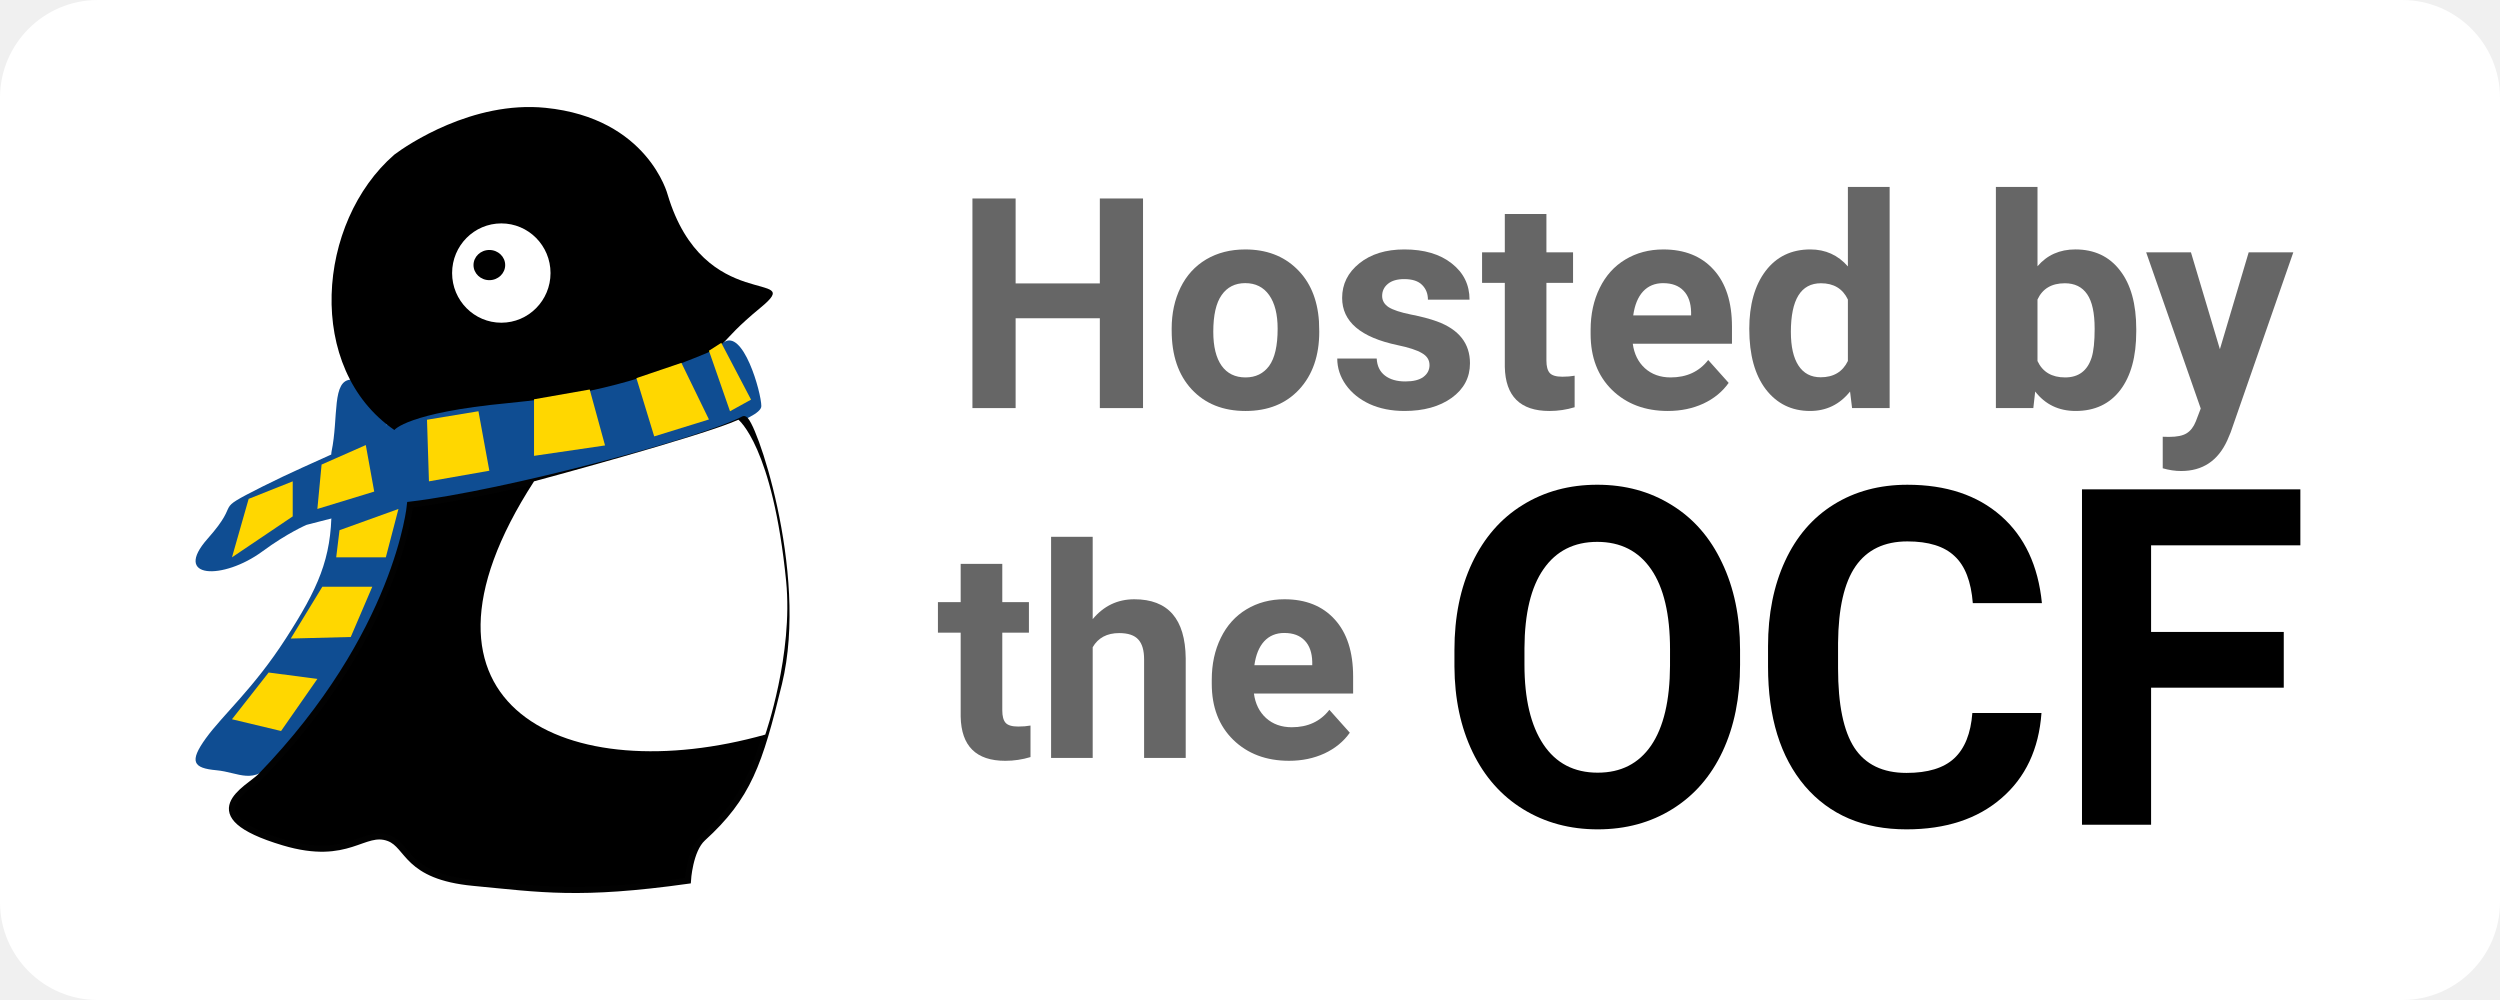
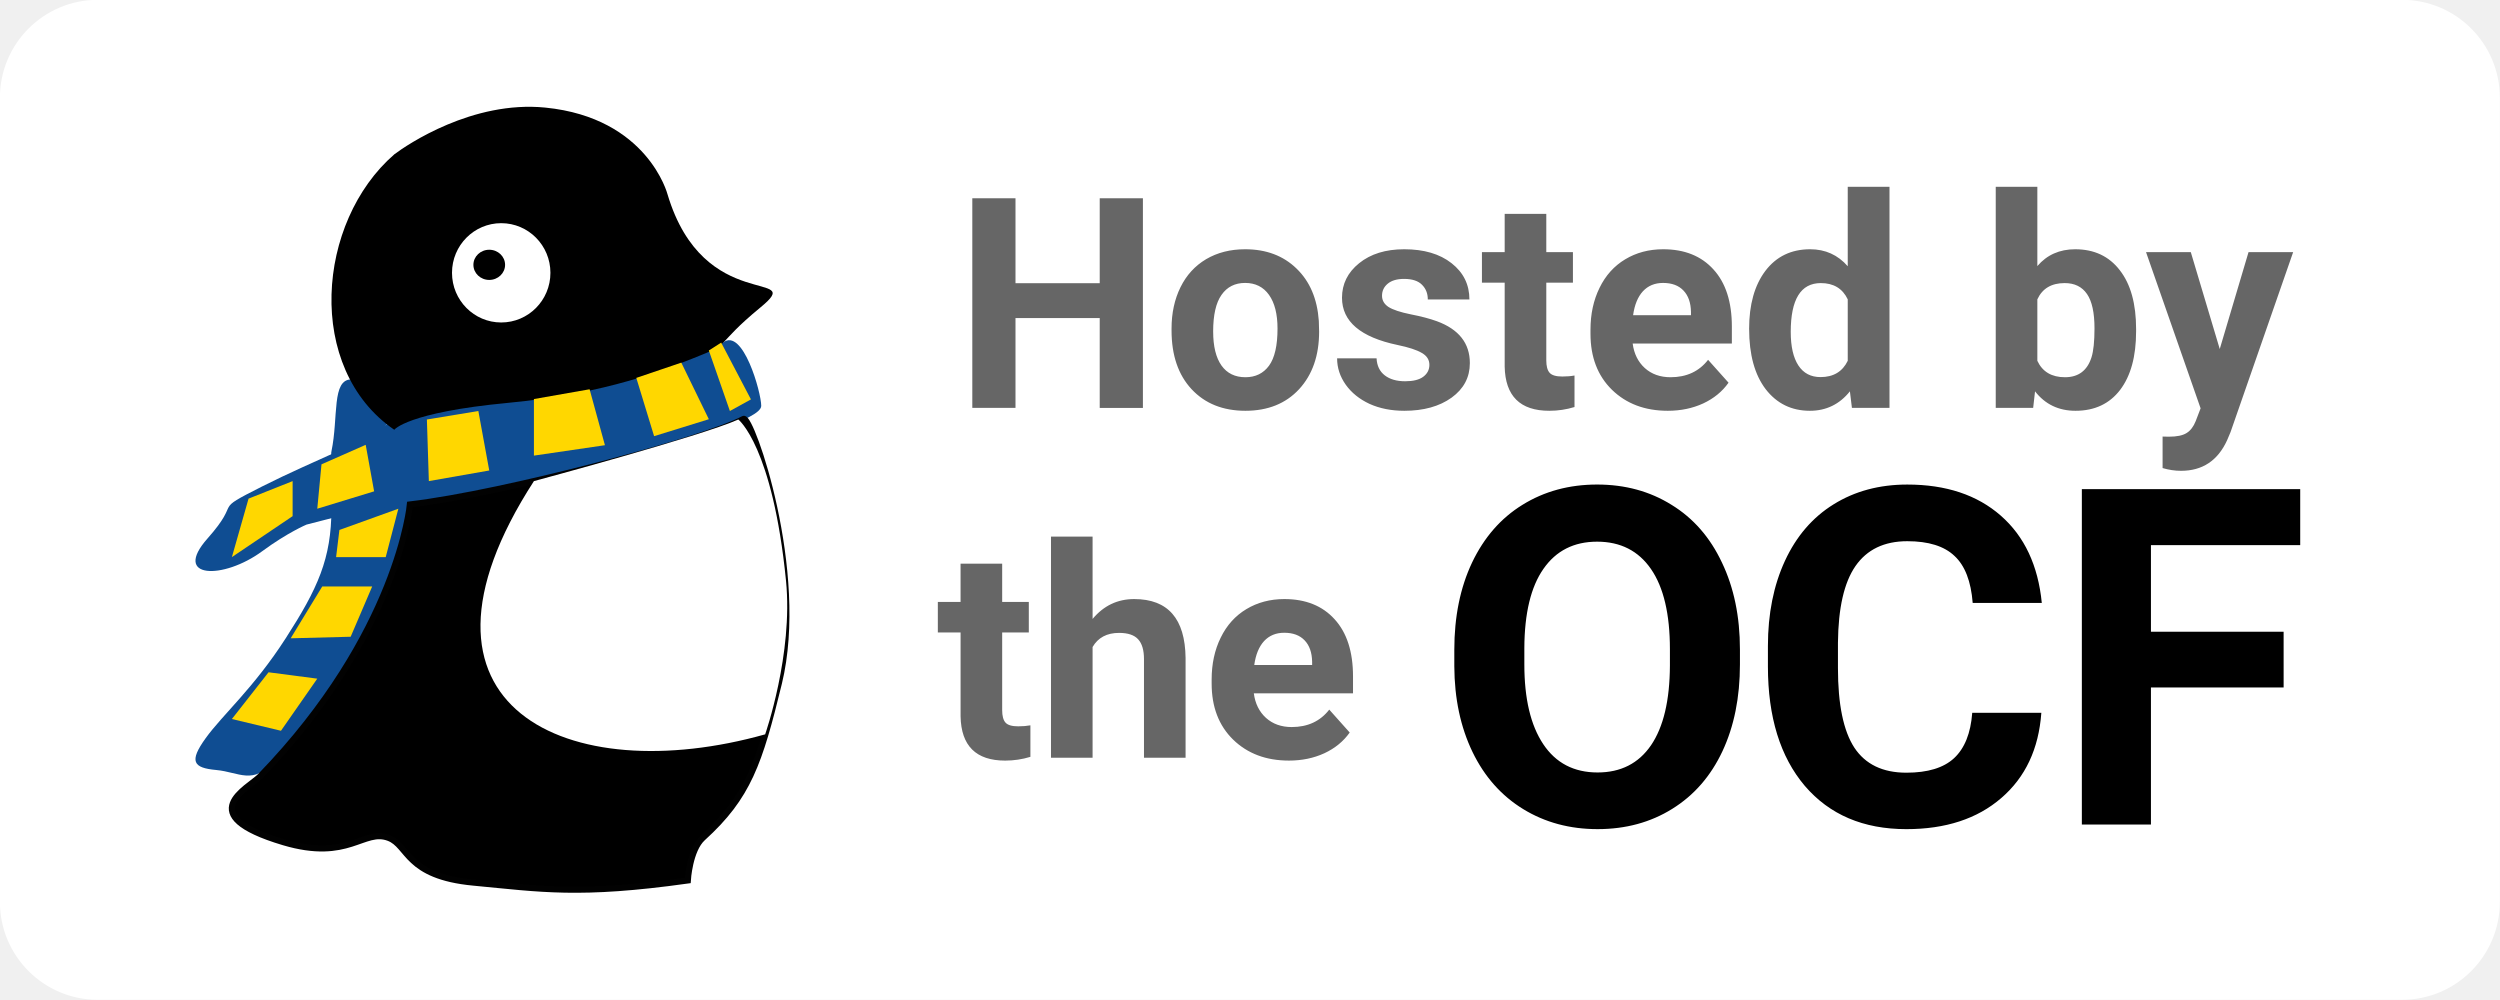
- <svg xmlns="http://www.w3.org/2000/svg" width="125" height="50" viewBox="0 0 33.073 13.229" version="1.1" id="svg8">
-   <defs id="defs2">
-     <clipPath id="clipPath3194">
-       <path id="path3196" d="M 0,792 H 612 V 0 H 0 Z" />
+ <svg xmlns="http://www.w3.org/2000/svg" width="125" height="50" viewBox="0 0 33.073 13.229">
+   <defs>
+     <clipPath id="a">
+       <path d="M0 792h612V0H0z" />
    </clipPath>
  </defs>
-   <g id="layer1" transform="translate(0,-283.7708)">
-     <g id="layer1-3" transform="matrix(0.184485,0,0,0.184485,-36.89388,218.8015)">
-       <rect style="fill:#ffffff;stroke-width:0.492" id="rect3883" width="179.272" height="71.709" x="199.983" y="352.166" ry="7.02" />
-       <g id="g3190" transform="matrix(0.4391153,0,0,-0.4391153,186.3007,627.5961)">
-         <g id="g3192" clip-path="url(#clipPath3194)">
-           <g style="fill:#0f4d92;fill-opacity:1" id="g3817">
-             <g style="fill:#0f4d92;fill-opacity:1" id="g3198" transform="translate(88.5767,565.2505)">
-               <path style="fill:#0f4d92;fill-opacity:1;fill-rule:nonzero;stroke:none" id="path3200" d="m 0,0 c -3.278,0 -2.101,-6.139 -3.278,-11.765 -0.628,-2.996 6.541,0.326 9.232,4.73 C 6.501,-6.137 0,0 0,0" />
-             </g>
-             <g style="fill:#0f4d92;fill-opacity:1" id="g3202" transform="translate(85.2983,544.126)">
-               <path style="fill:#0f4d92;fill-opacity:1;fill-rule:nonzero;stroke:none" id="path3204" d="m 0,0 c 0,-8.152 -2.216,-13 -7.468,-21.161 -5.252,-8.16 -10.313,-12.488 -13.064,-16.304 -2.751,-3.816 -2.062,-4.856 1.719,-5.203 3.781,-0.348 6.018,-2.557 9.535,1.501 3.517,4.059 13.62,16.75 16.793,24.689 3.173,7.939 4.271,11.968 5.301,17.171 C 13.846,5.897 -2.311,0 -2.311,0" />
-             </g>
-             <g style="fill:#0f4d92;fill-opacity:1" id="g3206" transform="translate(149.2495,571.2627)">
-               <path style="fill:#0f4d92;fill-opacity:1;fill-rule:nonzero;stroke:none" id="path3208" d="m 0,0 c 3.235,2.521 6.237,-8.13 6.237,-10.345 0,-2.214 -11.898,-5.426 -18.411,-7.261 -6.513,-1.835 -29.464,-8.027 -38.961,-8.837 -7.695,-0.657 -13.302,-2.414 -16.885,-3.287 0,0 -3.094,-1.302 -7.219,-4.337 -6.414,-4.719 -14.783,-4.509 -8.939,2.082 5.844,6.59 0.344,4.163 8.939,8.499 8.594,4.336 18.221,7.886 20.282,10.101 0,0 8.328,5.723 17.083,4.109 C -34.81,-9.841 -5.378,-4.191 0,0" />
-             </g>
-           </g>
-           <g id="g3226" transform="translate(155.3896,577.0244)">
-             <path style="fill:#000000;fill-opacity:1;fill-rule:nonzero;stroke:none" id="path3228" d="m 0,0 c 7.699,6.348 -9.283,-1.388 -15.205,18.443 0,0 -3.223,12.488 -19.946,14.165 -11.886,1.193 -22.605,-6.07 -24.668,-7.631 -12.729,-11.035 -14.616,-34.958 -0.009,-44.983 0,0 2.072,2.834 18.573,4.396 16.502,1.561 25.615,5.488 30.254,7.284 C -4.401,-5.77 -7.774,-6.409 0,0" />
-           </g>
-           <g id="g3230" transform="translate(121.062,582.6494)">
-             <path style="fill:#ffffff;fill-opacity:1;fill-rule:nonzero;stroke:none" id="path3232" d="m 0,0 c 0,-4.478 -3.598,-8.109 -8.036,-8.109 -4.438,0 -8.037,3.631 -8.037,8.109 0,4.479 3.599,8.109 8.037,8.109 C -3.598,8.109 0,4.479 0,0" />
-           </g>
-           <g id="g3234" transform="translate(113.6572,583.9551)">
-             <path style="fill:#000000;fill-opacity:1;fill-rule:nonzero;stroke:none" id="path3236" d="m 0,0 c 0,-1.362 -1.158,-2.466 -2.586,-2.466 -1.43,0 -2.587,1.104 -2.587,2.466 0,1.361 1.157,2.464 2.587,2.464 C -1.158,2.464 0,1.361 0,0" />
-           </g>
-           <g id="g3238" transform="translate(152.606,558.7939)">
-             <path style="fill:#000000;fill-opacity:1;fill-rule:nonzero;stroke:none" id="path3240" d="M 0,0 C 1.201,0.638 10.213,-24.85 5.765,-43.141 2.583,-56.227 0.752,-61.683 -6.672,-68.433 c -2.157,-1.961 -2.44,-6.942 -2.44,-6.942 -17.761,-2.487 -23.952,-1.388 -35.01,-0.347 -11.058,1.041 -10.536,6.033 -13.808,7.285 -4.131,1.581 -6.536,-3.87 -17.189,-0.694 -15.127,4.509 -5.72,8.804 -3.782,10.809 22.523,23.284 24.409,44.347 24.409,44.347 C -38.949,-12.14 -6.569,-3.49 0,0" />
-           </g>
-           <g id="g3242" transform="translate(152.606,558.7939)">
-             <path style="fill:none;stroke:#020202;stroke-width:1;stroke-linecap:butt;stroke-linejoin:miter;stroke-miterlimit:4;stroke-dasharray:none;stroke-opacity:1" id="path3244" d="M 0,0 C 1.201,0.638 10.213,-24.85 5.765,-43.141 2.583,-56.227 0.752,-61.683 -6.672,-68.433 c -2.157,-1.961 -2.44,-6.942 -2.44,-6.942 -17.761,-2.487 -23.952,-1.388 -35.01,-0.347 -11.058,1.041 -10.536,6.033 -13.808,7.285 -4.131,1.581 -6.536,-3.87 -17.189,-0.694 -15.127,4.509 -5.72,8.804 -3.782,10.809 22.523,23.284 24.409,44.347 24.409,44.347 C -38.949,-12.14 -6.569,-3.49 0,0 Z" />
-           </g>
-           <g id="g3266" transform="translate(118.3672,548.6357)">
-             <path style="fill:#ffffff;fill-opacity:1;fill-rule:nonzero;stroke:none" id="path3268" d="m 0,0 c -23.981,-37.053 5.699,-50.382 37.762,-41.356 0,0 4.588,13.131 3.408,25.051 C 38.989,5.724 33.378,10.06 33.378,10.06 27.317,7.34 0,0 0,0" />
-           </g>
-           <g style="fill:#ffd700;fill-opacity:1" id="g3825">
-             <g style="fill:#ffd700;fill-opacity:1" id="g3210" transform="translate(129.9634,554.499)">
-               <path style="fill:#ffd700;fill-opacity:1;fill-rule:nonzero;stroke:none" id="path3212" d="m 0,0 -11.596,-1.7 v 9.237 l 9.092,1.597 z" />
-             </g>
-             <g style="fill:#ffd700;fill-opacity:1" id="g3214" transform="translate(146.9312,558.7412)">
-               <path style="fill:#ffd700;fill-opacity:1;fill-rule:nonzero;stroke:none" id="path3216" d="m 0,0 -8.938,-2.766 -2.906,9.515 7.348,2.492 z" />
-             </g>
-             <g style="fill:#ffd700;fill-opacity:1" id="g3218" transform="translate(101.2075,548.6357)">
-               <path style="fill:#ffd700;fill-opacity:1;fill-rule:nonzero;stroke:none" id="path3220" d="M 0,0 9.863,1.734 8.083,11.448 -0.319,10.06 Z" />
-             </g>
-             <g style="fill:#ffd700;fill-opacity:1" id="g3222" transform="translate(153.8071,561.979)">
-               <path style="fill:#ffd700;fill-opacity:1;fill-rule:nonzero;stroke:none" id="path3224" d="m 0,0 -3.438,-1.896 -3.438,9.88 2.013,1.292 z" />
-             </g>
-             <g style="fill:#ffd700;fill-opacity:1" id="g3246" transform="translate(83.6748,551.3765)">
-               <path style="fill:#ffd700;fill-opacity:1;fill-rule:nonzero;stroke:none" id="path3248" d="M 0,0 7.219,3.185 8.595,-4.412 -0.688,-7.25 Z" />
-             </g>
-             <g style="fill:#ffd700;fill-opacity:1" id="g3250" transform="translate(94.1646,536.2236)">
-               <path style="fill:#ffd700;fill-opacity:1;fill-rule:nonzero;stroke:none" id="path3252" d="m 0,0 h -8.104 l 0.541,4.434 9.626,3.468 z" />
-             </g>
-             <g style="fill:#ffd700;fill-opacity:1" id="g3254" transform="translate(88.439,523.2188)">
-               <path style="fill:#ffd700;fill-opacity:1;fill-rule:nonzero;stroke:none" id="path3256" d="m 0,0 -9.798,-0.254 5.157,8.463 h 8.157 z" />
-             </g>
-             <g style="fill:#ffd700;fill-opacity:1" id="g3258" transform="translate(82.9873,516.374)">
-               <path style="fill:#ffd700;fill-opacity:1;fill-rule:nonzero;stroke:none" id="path3260" d="m 0,0 -7.959,1.041 -5.988,-7.632 8.018,-1.918 z" />
-             </g>
-             <g style="fill:#ffd700;fill-opacity:1" id="g3262" transform="translate(78.9614,542.9121)">
-               <path style="fill:#ffd700;fill-opacity:1;fill-rule:nonzero;stroke:none" id="path3264" d="M 0,0 -9.921,-6.688 -7.197,2.862 0,5.724 Z" />
-             </g>
-           </g>
-         </g>
+   <g transform="matrix(.18448 0 0 .18448 -36.894 -64.97)">
+     <rect width="179.272" height="71.709" x="199.983" y="352.166" ry="7.02" fill="#fff" stroke-width=".492" />
+     <g clip-path="url(#a)" transform="matrix(.43912 0 0 -.43912 186.3 627.596)">
+       <g fill="#0f4d92">
+         <path d="M88.577 565.25c-3.278 0-2.101-6.139-3.278-11.765-.628-2.996 6.54.326 9.232 4.73.547.898-5.954 7.035-5.954 7.035M85.298 544.126c0-8.152-2.216-13-7.468-21.161-5.252-8.16-10.313-12.488-13.064-16.304-2.75-3.816-2.062-4.856 1.72-5.203 3.78-.348 6.017-2.557 9.534 1.501 3.517 4.059 13.62 16.75 16.793 24.689s4.271 11.968 5.301 17.171c1.03 5.204-15.127-.693-15.127-.693" />
+         <path d="M149.25 571.263c3.235 2.52 6.237-8.13 6.237-10.345 0-2.214-11.898-5.426-18.411-7.261-6.513-1.835-29.464-8.027-38.961-8.837-7.695-.657-13.302-2.414-16.885-3.287 0 0-3.095-1.302-7.22-4.337-6.413-4.72-14.782-4.51-8.938 2.082 5.844 6.59.344 4.163 8.939 8.499 8.594 4.336 18.22 7.886 20.282 10.1 0 0 8.327 5.724 17.082 4.11 3.065-.565 32.497 5.085 37.875 9.276" />
      </g>
-       <g aria-label="Hosted by the OCF" style="font-style:normal;font-weight:normal;font-size:21.143px;line-height:0.75;font-family:sans-serif;letter-spacing:0px;word-spacing:0px;fill:#000000;fill-opacity:1;stroke:none;stroke-width:0.529" id="text3859">
-         <path d="m 281.948,381.429 h -3.097 v -6.442 h -6.039 v 6.442 h -3.097 v -15.031 h 3.097 v 6.091 h 6.039 v -6.091 h 3.097 z" style="font-style:normal;font-variant:normal;font-weight:bold;font-stretch:normal;line-height:0.75;font-family:Roboto;-inkscape-font-specification:Roboto;text-align:center;writing-mode:lr-tb;text-anchor:middle;fill:#666666;stroke-width:0.529" id="path4894" />
-         <path d="m 284.002,375.741 q 0,-1.662 0.64,-2.963 0.64,-1.301 1.838,-2.013 1.208,-0.712 2.798,-0.712 2.261,0 3.686,1.383 1.435,1.383 1.6,3.758 l 0.021,0.764 q 0,2.571 -1.435,4.129 -1.435,1.549 -3.851,1.549 -2.416,0 -3.861,-1.549 -1.435,-1.549 -1.435,-4.212 z m 2.984,0.217 q 0,1.59 0.599,2.436 0.599,0.836 1.714,0.836 1.084,0 1.693,-0.826 0.609,-0.836 0.609,-2.663 0,-1.559 -0.609,-2.416 -0.609,-0.857 -1.714,-0.857 -1.094,0 -1.693,0.857 -0.599,0.847 -0.599,2.633 z" style="font-style:normal;font-variant:normal;font-weight:bold;font-stretch:normal;line-height:0.75;font-family:Roboto;-inkscape-font-specification:Roboto;text-align:center;writing-mode:lr-tb;text-anchor:middle;fill:#666666;stroke-width:0.529" id="path4896" />
-         <path d="m 302.492,378.342 q 0,-0.547 -0.547,-0.857 -0.537,-0.32 -1.734,-0.568 -3.985,-0.836 -3.985,-3.386 0,-1.487 1.229,-2.478 1.239,-1.001 3.231,-1.001 2.127,0 3.396,1.001 1.28,1.001 1.28,2.602 h -2.984 q 0,-0.64 -0.413,-1.053 -0.413,-0.423 -1.29,-0.423 -0.754,0 -1.167,0.341 -0.413,0.341 -0.413,0.867 0,0.496 0.465,0.805 0.475,0.299 1.59,0.526 1.115,0.217 1.879,0.496 2.364,0.867 2.364,3.004 0,1.528 -1.311,2.478 -1.311,0.939 -3.386,0.939 -1.404,0 -2.498,-0.496 -1.084,-0.506 -1.703,-1.373 -0.619,-0.877 -0.619,-1.889 h 2.829 q 0.041,0.795 0.588,1.218 0.547,0.423 1.466,0.423 0.857,0 1.29,-0.32 0.444,-0.33 0.444,-0.857 z" style="font-style:normal;font-variant:normal;font-weight:bold;font-stretch:normal;line-height:0.75;font-family:Roboto;-inkscape-font-specification:Roboto;text-align:center;writing-mode:lr-tb;text-anchor:middle;fill:#666666;stroke-width:0.529" id="path4898" />
-         <path d="m 310.875,367.513 v 2.746 h 1.91 v 2.189 h -1.91 v 5.575 q 0,0.619 0.237,0.888 0.237,0.268 0.908,0.268 0.496,0 0.878,-0.072 v 2.261 q -0.878,0.268 -1.807,0.268 -3.138,0 -3.2,-3.169 v -6.019 h -1.631 v -2.189 h 1.631 v -2.746 z" style="font-style:normal;font-variant:normal;font-weight:bold;font-stretch:normal;line-height:0.75;font-family:Roboto;-inkscape-font-specification:Roboto;text-align:center;writing-mode:lr-tb;text-anchor:middle;fill:#666666;stroke-width:0.529" id="path4900" />
-         <path d="m 319.588,381.636 q -2.457,0 -4.006,-1.507 -1.538,-1.507 -1.538,-4.016 v -0.289 q 0,-1.683 0.65,-3.004 0.65,-1.332 1.838,-2.044 1.198,-0.723 2.725,-0.723 2.292,0 3.603,1.445 1.321,1.445 1.321,4.098 v 1.218 h -7.113 q 0.145,1.094 0.867,1.755 0.733,0.661 1.848,0.661 1.724,0 2.694,-1.249 l 1.466,1.641 q -0.671,0.95 -1.817,1.487 -1.146,0.526 -2.54,0.526 z m -0.341,-9.167 q -0.888,0 -1.445,0.599 -0.547,0.599 -0.702,1.714 h 4.15 v -0.237 q -0.021,-0.991 -0.537,-1.528 -0.516,-0.547 -1.466,-0.547 z" style="font-style:normal;font-variant:normal;font-weight:bold;font-stretch:normal;line-height:0.75;font-family:Roboto;-inkscape-font-specification:Roboto;text-align:center;writing-mode:lr-tb;text-anchor:middle;fill:#666666;stroke-width:0.529" id="path4902" />
-         <path d="m 325.421,375.761 q 0,-2.612 1.167,-4.16 1.177,-1.549 3.211,-1.549 1.631,0 2.694,1.218 v -5.699 h 2.994 v 15.857 h -2.694 l -0.145,-1.187 q -1.115,1.394 -2.87,1.394 -1.972,0 -3.169,-1.549 -1.187,-1.559 -1.187,-4.326 z m 2.984,0.217 q 0,1.569 0.547,2.405 0.547,0.836 1.59,0.836 1.383,0 1.951,-1.167 v -4.408 q -0.557,-1.167 -1.931,-1.167 -2.158,0 -2.158,3.5 z" style="font-style:normal;font-variant:normal;font-weight:bold;font-stretch:normal;line-height:0.75;font-family:Roboto;-inkscape-font-specification:Roboto;text-align:center;writing-mode:lr-tb;text-anchor:middle;fill:#666666;stroke-width:0.529" id="path4904" />
-         <path d="m 353.171,375.947 q 0,2.684 -1.146,4.191 -1.146,1.497 -3.2,1.497 -1.817,0 -2.901,-1.394 l -0.134,1.187 h -2.684 v -15.857 h 2.984 v 5.688 q 1.032,-1.208 2.715,-1.208 2.044,0 3.2,1.507 1.167,1.497 1.167,4.222 z m -2.984,-0.217 q 0,-1.693 -0.537,-2.467 -0.537,-0.785 -1.6,-0.785 -1.425,0 -1.961,1.167 v 4.408 q 0.547,1.177 1.982,1.177 1.445,0 1.9,-1.425 0.217,-0.681 0.217,-2.075 z" style="font-style:normal;font-variant:normal;font-weight:bold;font-stretch:normal;line-height:0.75;font-family:Roboto;-inkscape-font-specification:Roboto;text-align:center;writing-mode:lr-tb;text-anchor:middle;fill:#666666;stroke-width:0.529" id="path4906" />
-         <path d="m 359.169,377.207 2.065,-6.948 h 3.2 l -4.491,12.905 -0.248,0.588 q -1.001,2.189 -3.304,2.189 -0.65,0 -1.321,-0.196 v -2.261 l 0.454,0.01 q 0.847,0 1.259,-0.258 0.423,-0.258 0.661,-0.857 l 0.351,-0.919 -3.913,-11.201 h 3.211 z" style="font-style:normal;font-variant:normal;font-weight:bold;font-stretch:normal;line-height:0.75;font-family:Roboto;-inkscape-font-specification:Roboto;text-align:center;writing-mode:lr-tb;text-anchor:middle;fill:#666666;stroke-width:0.529" id="path4908" />
-         <path d="m 271.856,392.599 v 2.746 h 1.91 v 2.189 h -1.91 v 5.575 q 0,0.619 0.237,0.888 0.237,0.268 0.908,0.268 0.496,0 0.878,-0.072 v 2.261 q -0.878,0.268 -1.807,0.268 -3.138,0 -3.2,-3.169 v -6.019 h -1.631 v -2.189 h 1.631 v -2.746 z" style="font-style:normal;font-variant:normal;font-weight:bold;font-stretch:normal;line-height:0.75;font-family:Roboto;-inkscape-font-specification:Roboto;fill:#666666;stroke-width:0.529" id="path4910" />
-         <path d="m 278.339,396.563 q 1.187,-1.425 2.984,-1.425 3.634,0 3.686,4.222 v 7.154 h -2.984 v -7.072 q 0,-0.96 -0.413,-1.414 -0.413,-0.465 -1.373,-0.465 -1.311,0 -1.9,1.012 v 7.939 h -2.984 v -15.857 h 2.984 z" style="font-style:normal;font-variant:normal;font-weight:bold;font-stretch:normal;line-height:0.75;font-family:Roboto;-inkscape-font-specification:Roboto;fill:#666666;stroke-width:0.529" id="path4912" />
-         <path d="m 292.421,406.721 q -2.457,0 -4.006,-1.507 -1.538,-1.507 -1.538,-4.016 v -0.289 q 0,-1.683 0.65,-3.004 0.65,-1.332 1.838,-2.044 1.198,-0.723 2.725,-0.723 2.292,0 3.603,1.445 1.321,1.445 1.321,4.098 v 1.218 h -7.113 q 0.145,1.094 0.867,1.755 0.733,0.661 1.848,0.661 1.724,0 2.694,-1.249 l 1.466,1.641 q -0.671,0.95 -1.817,1.487 -1.146,0.527 -2.54,0.527 z m -0.341,-9.167 q -0.888,0 -1.445,0.599 -0.547,0.599 -0.702,1.714 h 4.15 v -0.237 q -0.021,-0.991 -0.537,-1.528 -0.516,-0.547 -1.466,-0.547 z" style="font-style:normal;font-variant:normal;font-weight:bold;font-stretch:normal;line-height:0.75;font-family:Roboto;-inkscape-font-specification:Roboto;fill:#666666;stroke-width:0.529" id="path4914" />
-         <path d="m 324.761,399.826 q 0,3.551 -1.255,6.227 -1.255,2.676 -3.601,4.13 -2.329,1.454 -5.352,1.454 -2.99,0 -5.335,-1.437 -2.346,-1.437 -3.634,-4.097 -1.288,-2.676 -1.305,-6.145 v -1.189 q 0,-3.551 1.272,-6.244 1.288,-2.709 3.617,-4.146 2.346,-1.454 5.352,-1.454 3.006,0 5.335,1.454 2.346,1.437 3.617,4.146 1.288,2.692 1.288,6.227 z m -5.022,-1.09 q 0,-3.783 -1.354,-5.748 -1.355,-1.966 -3.865,-1.966 -2.494,0 -3.849,1.949 -1.354,1.933 -1.371,5.682 v 1.173 q 0,3.684 1.354,5.715 1.354,2.032 3.898,2.032 2.494,0 3.832,-1.949 1.338,-1.966 1.354,-5.715 z" style="font-style:normal;font-variant:normal;font-weight:bold;font-stretch:normal;font-size:33.829px;line-height:0.75;font-family:Roboto;-inkscape-font-specification:'Roboto, Bold';font-variant-ligatures:normal;font-variant-caps:normal;font-variant-numeric:normal;font-feature-settings:normal;text-align:center;writing-mode:lr-tb;baseline-shift:baseline;text-anchor:middle;stroke-width:0.529" id="path4916" />
-         <path d="m 346.375,403.295 q -0.281,3.882 -2.874,6.112 -2.577,2.23 -6.806,2.23 -4.625,0 -7.285,-3.105 -2.643,-3.122 -2.643,-8.556 v -1.47 q 0,-3.469 1.222,-6.112 1.222,-2.643 3.485,-4.047 2.28,-1.421 5.286,-1.421 4.163,0 6.706,2.23 2.544,2.23 2.94,6.26 h -4.955 q -0.182,-2.329 -1.305,-3.37 -1.107,-1.057 -3.386,-1.057 -2.478,0 -3.717,1.784 -1.222,1.767 -1.255,5.501 v 1.817 q 0,3.898 1.173,5.699 1.189,1.8 3.733,1.8 2.296,0 3.419,-1.041 1.14,-1.057 1.305,-3.254 z" style="font-style:normal;font-variant:normal;font-weight:bold;font-stretch:normal;font-size:33.829px;line-height:0.75;font-family:Roboto;-inkscape-font-specification:'Roboto, Bold';font-variant-ligatures:normal;font-variant-caps:normal;font-variant-numeric:normal;font-feature-settings:normal;text-align:center;writing-mode:lr-tb;baseline-shift:baseline;text-anchor:middle;stroke-width:0.529" id="path4918" />
-         <path d="M 363.749,401.478 H 354.235 v 9.828 h -4.955 v -24.05 h 15.659 v 4.014 H 354.235 v 6.211 h 9.514 z" style="font-style:normal;font-variant:normal;font-weight:bold;font-stretch:normal;font-size:33.829px;line-height:0.75;font-family:Roboto;-inkscape-font-specification:'Roboto, Bold';font-variant-ligatures:normal;font-variant-caps:normal;font-variant-numeric:normal;font-feature-settings:normal;text-align:center;writing-mode:lr-tb;baseline-shift:baseline;text-anchor:middle;stroke-width:0.529" id="path4920" />
+       <path d="M155.39 577.024c7.699 6.348-9.283-1.388-15.205 18.443 0 0-3.223 12.488-19.946 14.165-11.886 1.193-22.605-6.07-24.668-7.63-12.73-11.036-14.616-34.958-.01-44.984 0 0 2.073 2.834 18.574 4.396 16.502 1.561 25.615 5.488 30.254 7.284 6.6 2.556 3.227 1.917 11 8.326" />
+       <path d="M121.062 582.65c0-4.479-3.598-8.11-8.036-8.11s-8.037 3.631-8.037 8.11c0 4.478 3.599 8.108 8.037 8.108 4.438 0 8.036-3.63 8.036-8.109" fill="#fff" />
+       <path d="M113.657 583.955c0-1.362-1.158-2.466-2.586-2.466-1.43 0-2.587 1.104-2.587 2.466 0 1.361 1.157 2.464 2.587 2.464 1.428 0 2.586-1.103 2.586-2.464M152.606 558.794c1.201.638 10.213-24.85 5.765-43.141-3.182-13.086-5.013-18.542-12.437-25.292-2.157-1.961-2.44-6.942-2.44-6.942-17.761-2.487-23.952-1.388-35.01-.347-11.058 1.04-10.536 6.033-13.808 7.285-4.131 1.58-6.536-3.87-17.189-.694-15.127 4.509-5.72 8.804-3.782 10.809 22.523 23.284 24.409 44.347 24.409 44.347 15.543 1.835 47.923 10.485 54.492 13.975" />
+       <path d="M152.606 558.794c1.201.638 10.213-24.85 5.765-43.141-3.182-13.086-5.013-18.542-12.437-25.292-2.157-1.961-2.44-6.942-2.44-6.942-17.761-2.487-23.952-1.388-35.01-.347-11.058 1.04-10.536 6.033-13.808 7.285-4.131 1.58-6.536-3.87-17.189-.694-15.127 4.509-5.72 8.804-3.782 10.809 22.523 23.284 24.409 44.347 24.409 44.347 15.543 1.835 47.923 10.485 54.492 13.975z" fill="none" stroke="#020202" />
+       <path d="M118.367 548.636c-23.98-37.054 5.7-50.382 37.762-41.356 0 0 4.588 13.13 3.408 25.05-2.18 22.03-7.792 26.366-7.792 26.366-6.06-2.72-33.378-10.06-33.378-10.06" fill="#fff" />
+       <g fill="gold">
+         <path d="M129.963 554.499l-11.596-1.7v9.237l9.092 1.597zM146.931 558.741l-8.938-2.766-2.906 9.515 7.348 2.492zM101.207 548.636l9.864 1.734-1.78 9.714-8.403-1.388zM153.807 561.979l-3.438-1.896-3.438 9.88 2.013 1.292zM83.675 551.376l7.219 3.185 1.376-7.597-9.283-2.838zM94.165 536.224H86.06l.54 4.434 9.627 3.468zM88.439 523.219l-9.798-.254 5.157 8.463h8.157zM82.987 516.374l-7.959 1.041-5.988-7.632 8.018-1.918zM78.961 542.912l-9.92-6.688 2.723 9.55 7.197 2.862z" />
      </g>
+     </g>
+     <g aria-label="Hosted by the OCF" style="line-height:.75" font-weight="700" font-size="21.143" font-family="Roboto" letter-spacing="0" word-spacing="0" stroke-width=".529">
+       <path d="M281.948 381.43h-3.097v-6.443h-6.04v6.442h-3.097v-15.031h3.097v6.09h6.04v-6.09h3.097zM284.002 375.74q0-1.661.64-2.962.64-1.3 1.838-2.013 1.208-.712 2.798-.712 2.26 0 3.685 1.383 1.435 1.383 1.6 3.758l.021.764q0 2.57-1.435 4.13-1.435 1.548-3.85 1.548-2.416 0-3.862-1.549-1.435-1.548-1.435-4.212zm2.984.218q0 1.59.599 2.436.598.836 1.713.836 1.084 0 1.693-.826.61-.836.61-2.663 0-1.559-.61-2.416-.609-.857-1.713-.857-1.095 0-1.693.857-.6.847-.6 2.633zM302.492 378.342q0-.547-.547-.856-.537-.32-1.735-.568-3.985-.837-3.985-3.386 0-1.487 1.229-2.478 1.239-1.001 3.231-1.001 2.127 0 3.397 1 1.28 1.002 1.28 2.602h-2.984q0-.64-.413-1.053-.413-.423-1.29-.423-.754 0-1.167.34-.413.342-.413.868 0 .496.465.805.475.3 1.59.527 1.115.217 1.879.495 2.364.868 2.364 3.004 0 1.528-1.311 2.478-1.311.94-3.386.94-1.404 0-2.499-.496-1.084-.506-1.703-1.373-.62-.877-.62-1.89h2.83q.04.796.588 1.219.547.423 1.466.423.856 0 1.29-.32.444-.33.444-.857zM310.875 367.513v2.746h1.91v2.189h-1.91v5.574q0 .62.237.888.238.269.909.269.495 0 .877-.073v2.261q-.877.269-1.807.269-3.138 0-3.2-3.17v-6.018h-1.631v-2.189h1.631v-2.746zM319.588 381.636q-2.457 0-4.006-1.508-1.538-1.507-1.538-4.016v-.289q0-1.682.65-3.004.65-1.332 1.838-2.044 1.198-.722 2.725-.722 2.292 0 3.603 1.445 1.322 1.445 1.322 4.098v1.218h-7.113q.144 1.095.867 1.755.733.661 1.848.661 1.724 0 2.694-1.249l1.466 1.641q-.67.95-1.817 1.487-1.146.527-2.54.527zm-.34-9.168q-.889 0-1.446.599-.547.599-.702 1.714h4.15v-.238q-.02-.99-.537-1.528-.516-.547-1.466-.547zM325.42 375.761q0-2.611 1.167-4.16 1.177-1.548 3.21-1.548 1.632 0 2.695 1.218v-5.699h2.994v15.857h-2.694l-.145-1.187q-1.115 1.394-2.87 1.394-1.972 0-3.17-1.549-1.186-1.559-1.186-4.326zm2.984.217q0 1.57.547 2.406.547.836 1.59.836 1.384 0 1.951-1.167v-4.408q-.557-1.166-1.93-1.166-2.158 0-2.158 3.5zM353.17 375.947q0 2.684-1.145 4.192-1.146 1.497-3.2 1.497-1.818 0-2.902-1.394l-.134 1.187h-2.684v-15.857h2.984v5.688q1.032-1.207 2.715-1.207 2.044 0 3.2 1.507 1.167 1.497 1.167 4.222zm-2.983-.216q0-1.694-.537-2.468-.537-.784-1.6-.784-1.425 0-1.961 1.166v4.408q.547 1.177 1.982 1.177 1.445 0 1.9-1.424.216-.682.216-2.076zM359.169 377.207l2.064-6.948h3.2l-4.49 12.905-.248.588q-1.001 2.189-3.303 2.189-.65 0-1.322-.197v-2.26l.454.01q.847 0 1.26-.258.423-.258.66-.857l.352-.919-3.913-11.201h3.21z" style="line-height:.75;-inkscape-font-specification:Roboto;text-align:center" text-anchor="middle" fill="#666" />
+       <path d="M271.856 392.599v2.746h1.91v2.188h-1.91v5.575q0 .62.238.888.237.268.908.268.496 0 .878-.072v2.26q-.878.27-1.807.27-3.138 0-3.2-3.17v-6.019h-1.631v-2.188h1.63v-2.746zM278.34 396.563q1.187-1.425 2.983-1.425 3.634 0 3.685 4.223v7.154h-2.983v-7.072q0-.96-.413-1.414-.413-.465-1.373-.465-1.311 0-1.9 1.012v7.939h-2.983v-15.857h2.983zM292.42 406.721q-2.456 0-4.005-1.507-1.538-1.507-1.538-4.016v-.289q0-1.683.65-3.004.65-1.332 1.838-2.044 1.198-.723 2.725-.723 2.292 0 3.603 1.446 1.322 1.445 1.322 4.098v1.218h-7.113q.144 1.095.867 1.755.733.661 1.848.661 1.724 0 2.694-1.25l1.466 1.642q-.67.95-1.817 1.487-1.145.526-2.54.526zm-.34-9.167q-.888 0-1.445.599-.547.599-.702 1.713h4.15v-.237q-.02-.991-.537-1.528-.516-.547-1.466-.547z" style="line-height:.75;-inkscape-font-specification:Roboto" fill="#666" />
+       <path d="M324.761 399.826q0 3.551-1.255 6.227-1.256 2.676-3.601 4.13-2.33 1.453-5.352 1.453-2.99 0-5.335-1.437-2.346-1.437-3.634-4.096-1.289-2.676-1.305-6.145v-1.19q0-3.55 1.271-6.243 1.289-2.71 3.618-4.146 2.346-1.454 5.352-1.454 3.006 0 5.335 1.454 2.346 1.437 3.618 4.146 1.288 2.692 1.288 6.227zm-5.021-1.09q0-3.783-1.355-5.749-1.354-1.965-3.865-1.965-2.494 0-3.849 1.949-1.354 1.933-1.37 5.682v1.173q0 3.684 1.354 5.715 1.354 2.032 3.898 2.032 2.494 0 3.832-1.95 1.338-1.965 1.355-5.714zM346.375 403.295q-.28 3.882-2.874 6.112-2.577 2.23-6.805 2.23-4.625 0-7.285-3.106-2.643-3.122-2.643-8.556v-1.47q0-3.47 1.223-6.112 1.222-2.643 3.485-4.047 2.28-1.42 5.286-1.42 4.162 0 6.706 2.23 2.544 2.23 2.94 6.26h-4.955q-.182-2.33-1.305-3.37-1.107-1.057-3.386-1.057-2.478 0-3.717 1.784-1.222 1.767-1.255 5.5v1.817q0 3.899 1.173 5.699 1.189 1.8 3.733 1.8 2.296 0 3.42-1.04 1.139-1.057 1.304-3.254zM363.75 401.478h-9.515v9.828h-4.955v-24.05h15.659v4.014h-10.704v6.21h9.514z" style="line-height:.75;-inkscape-font-specification:'Roboto, Bold';font-variant-ligatures:normal;font-variant-caps:normal;font-variant-numeric:normal;font-feature-settings:normal;text-align:center" font-size="33.829" text-anchor="middle" />
    </g>
  </g>
</svg>
